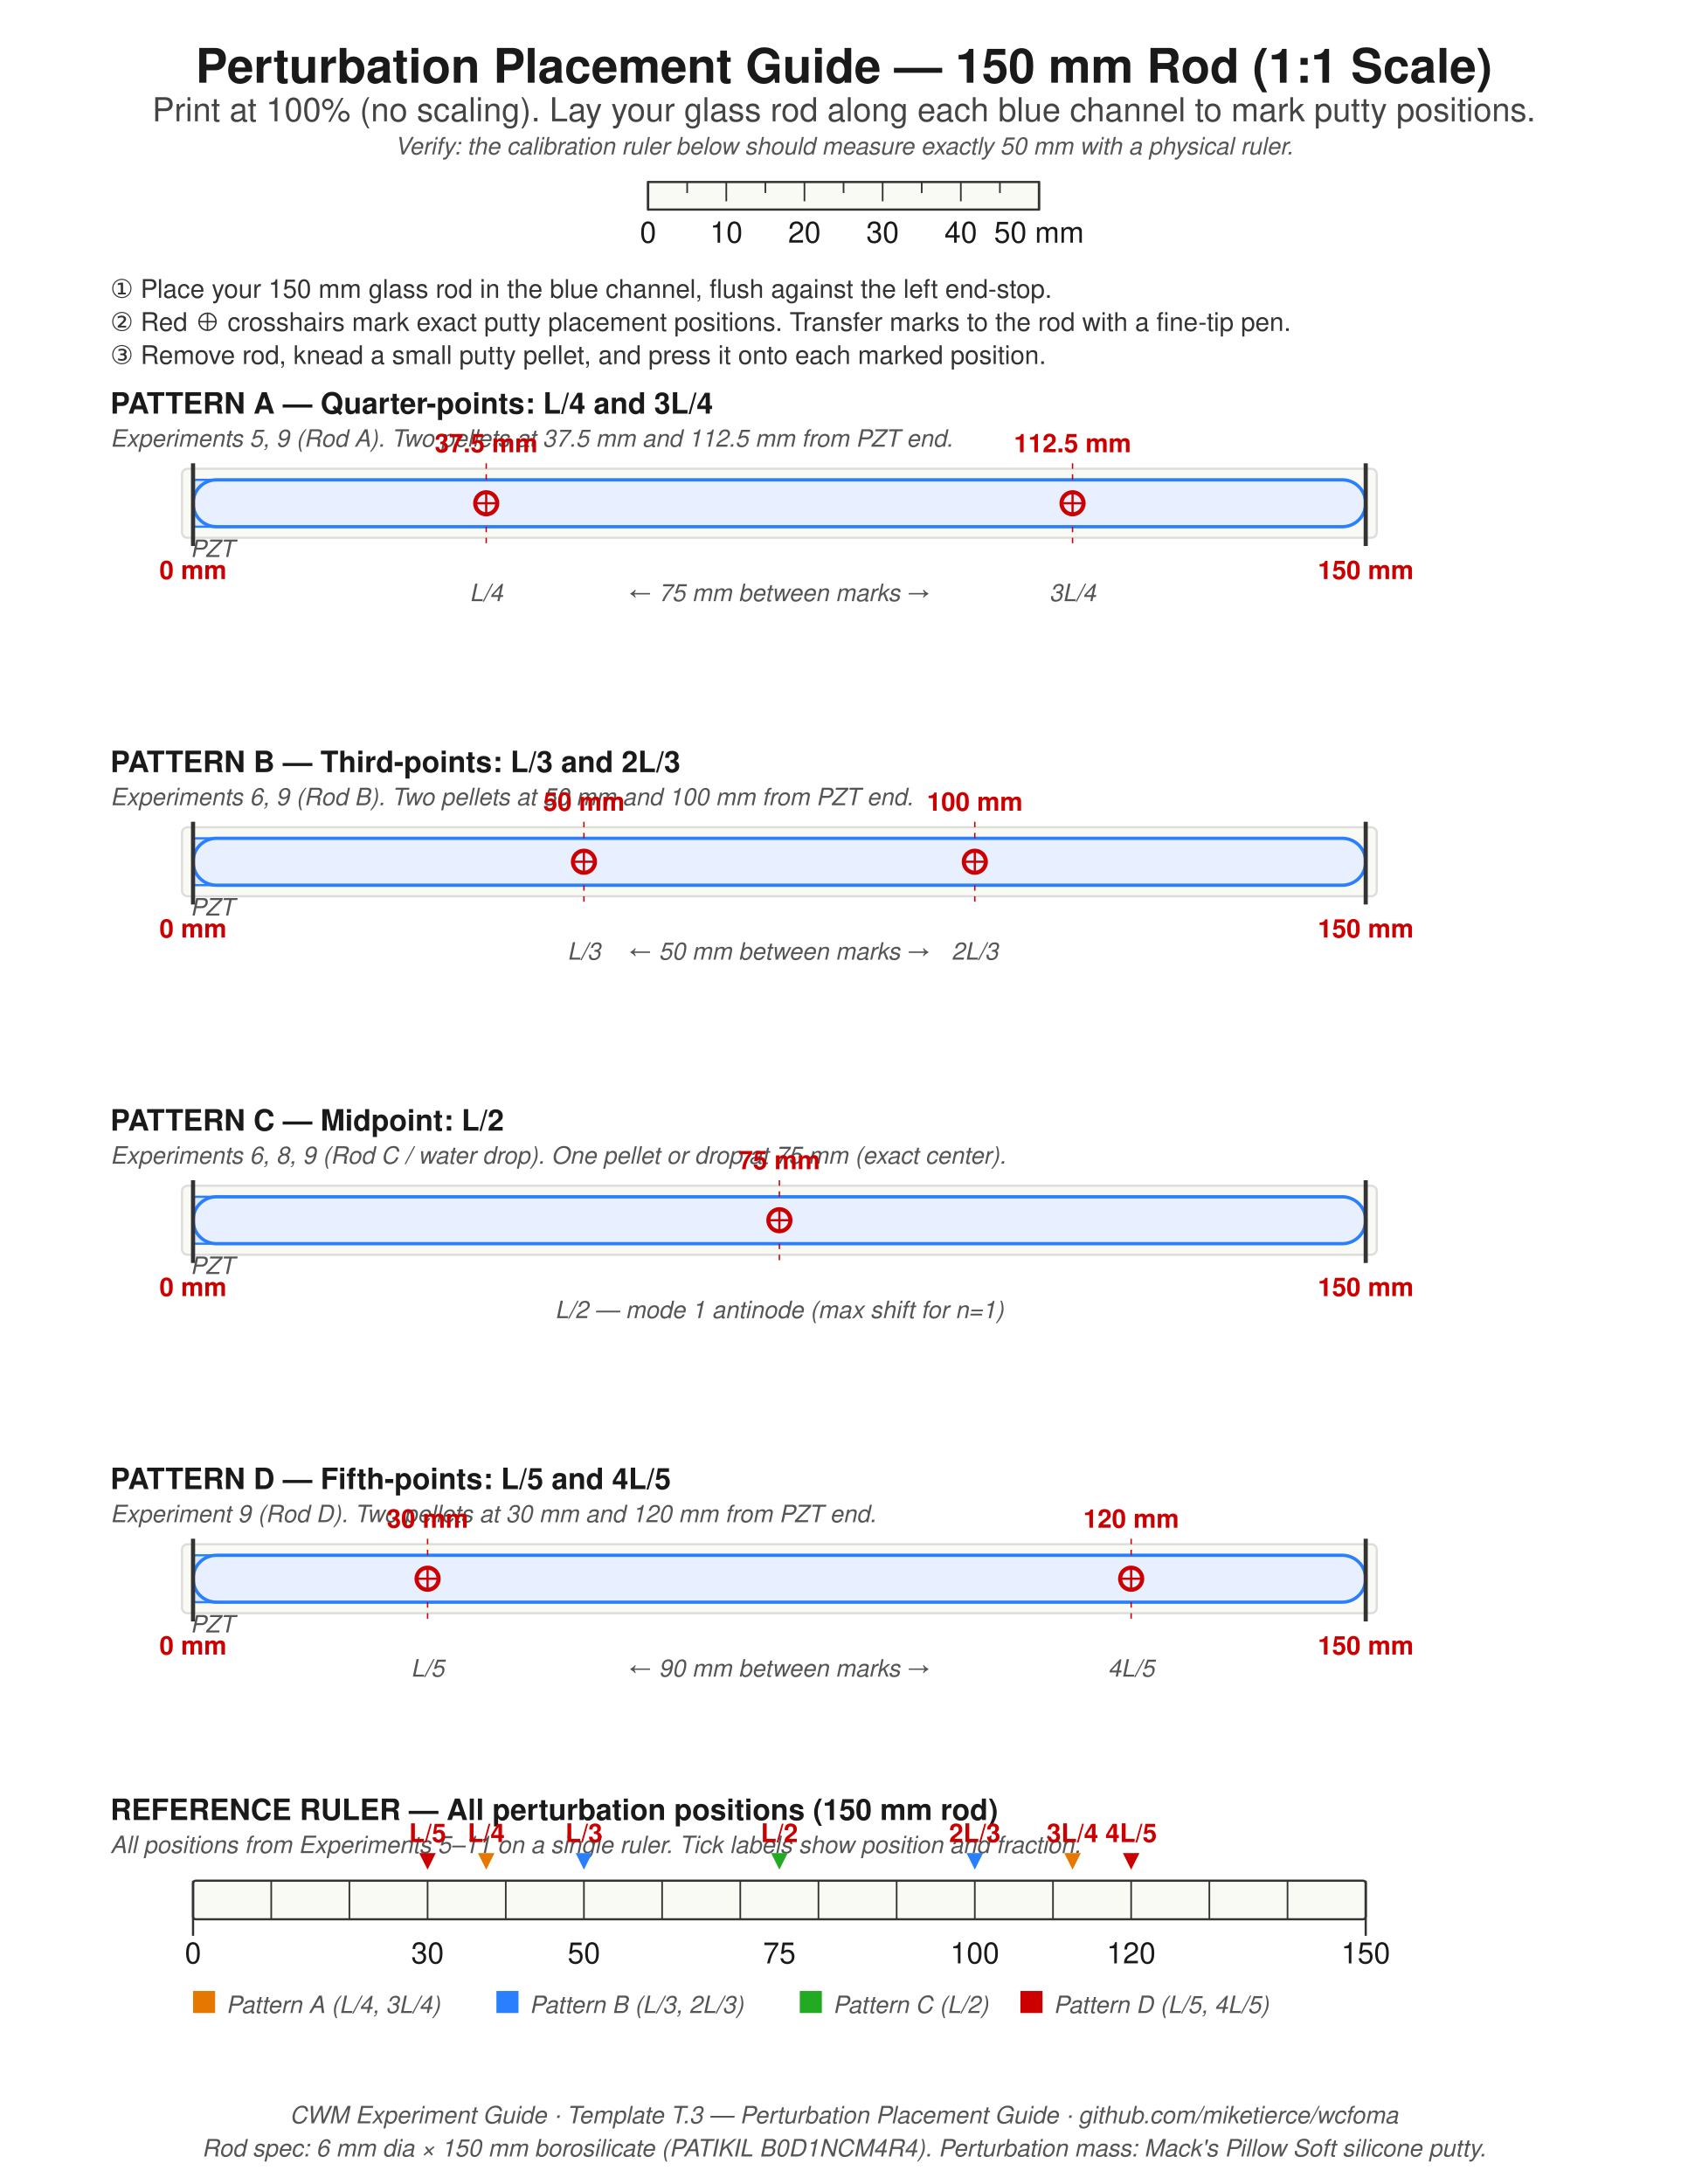
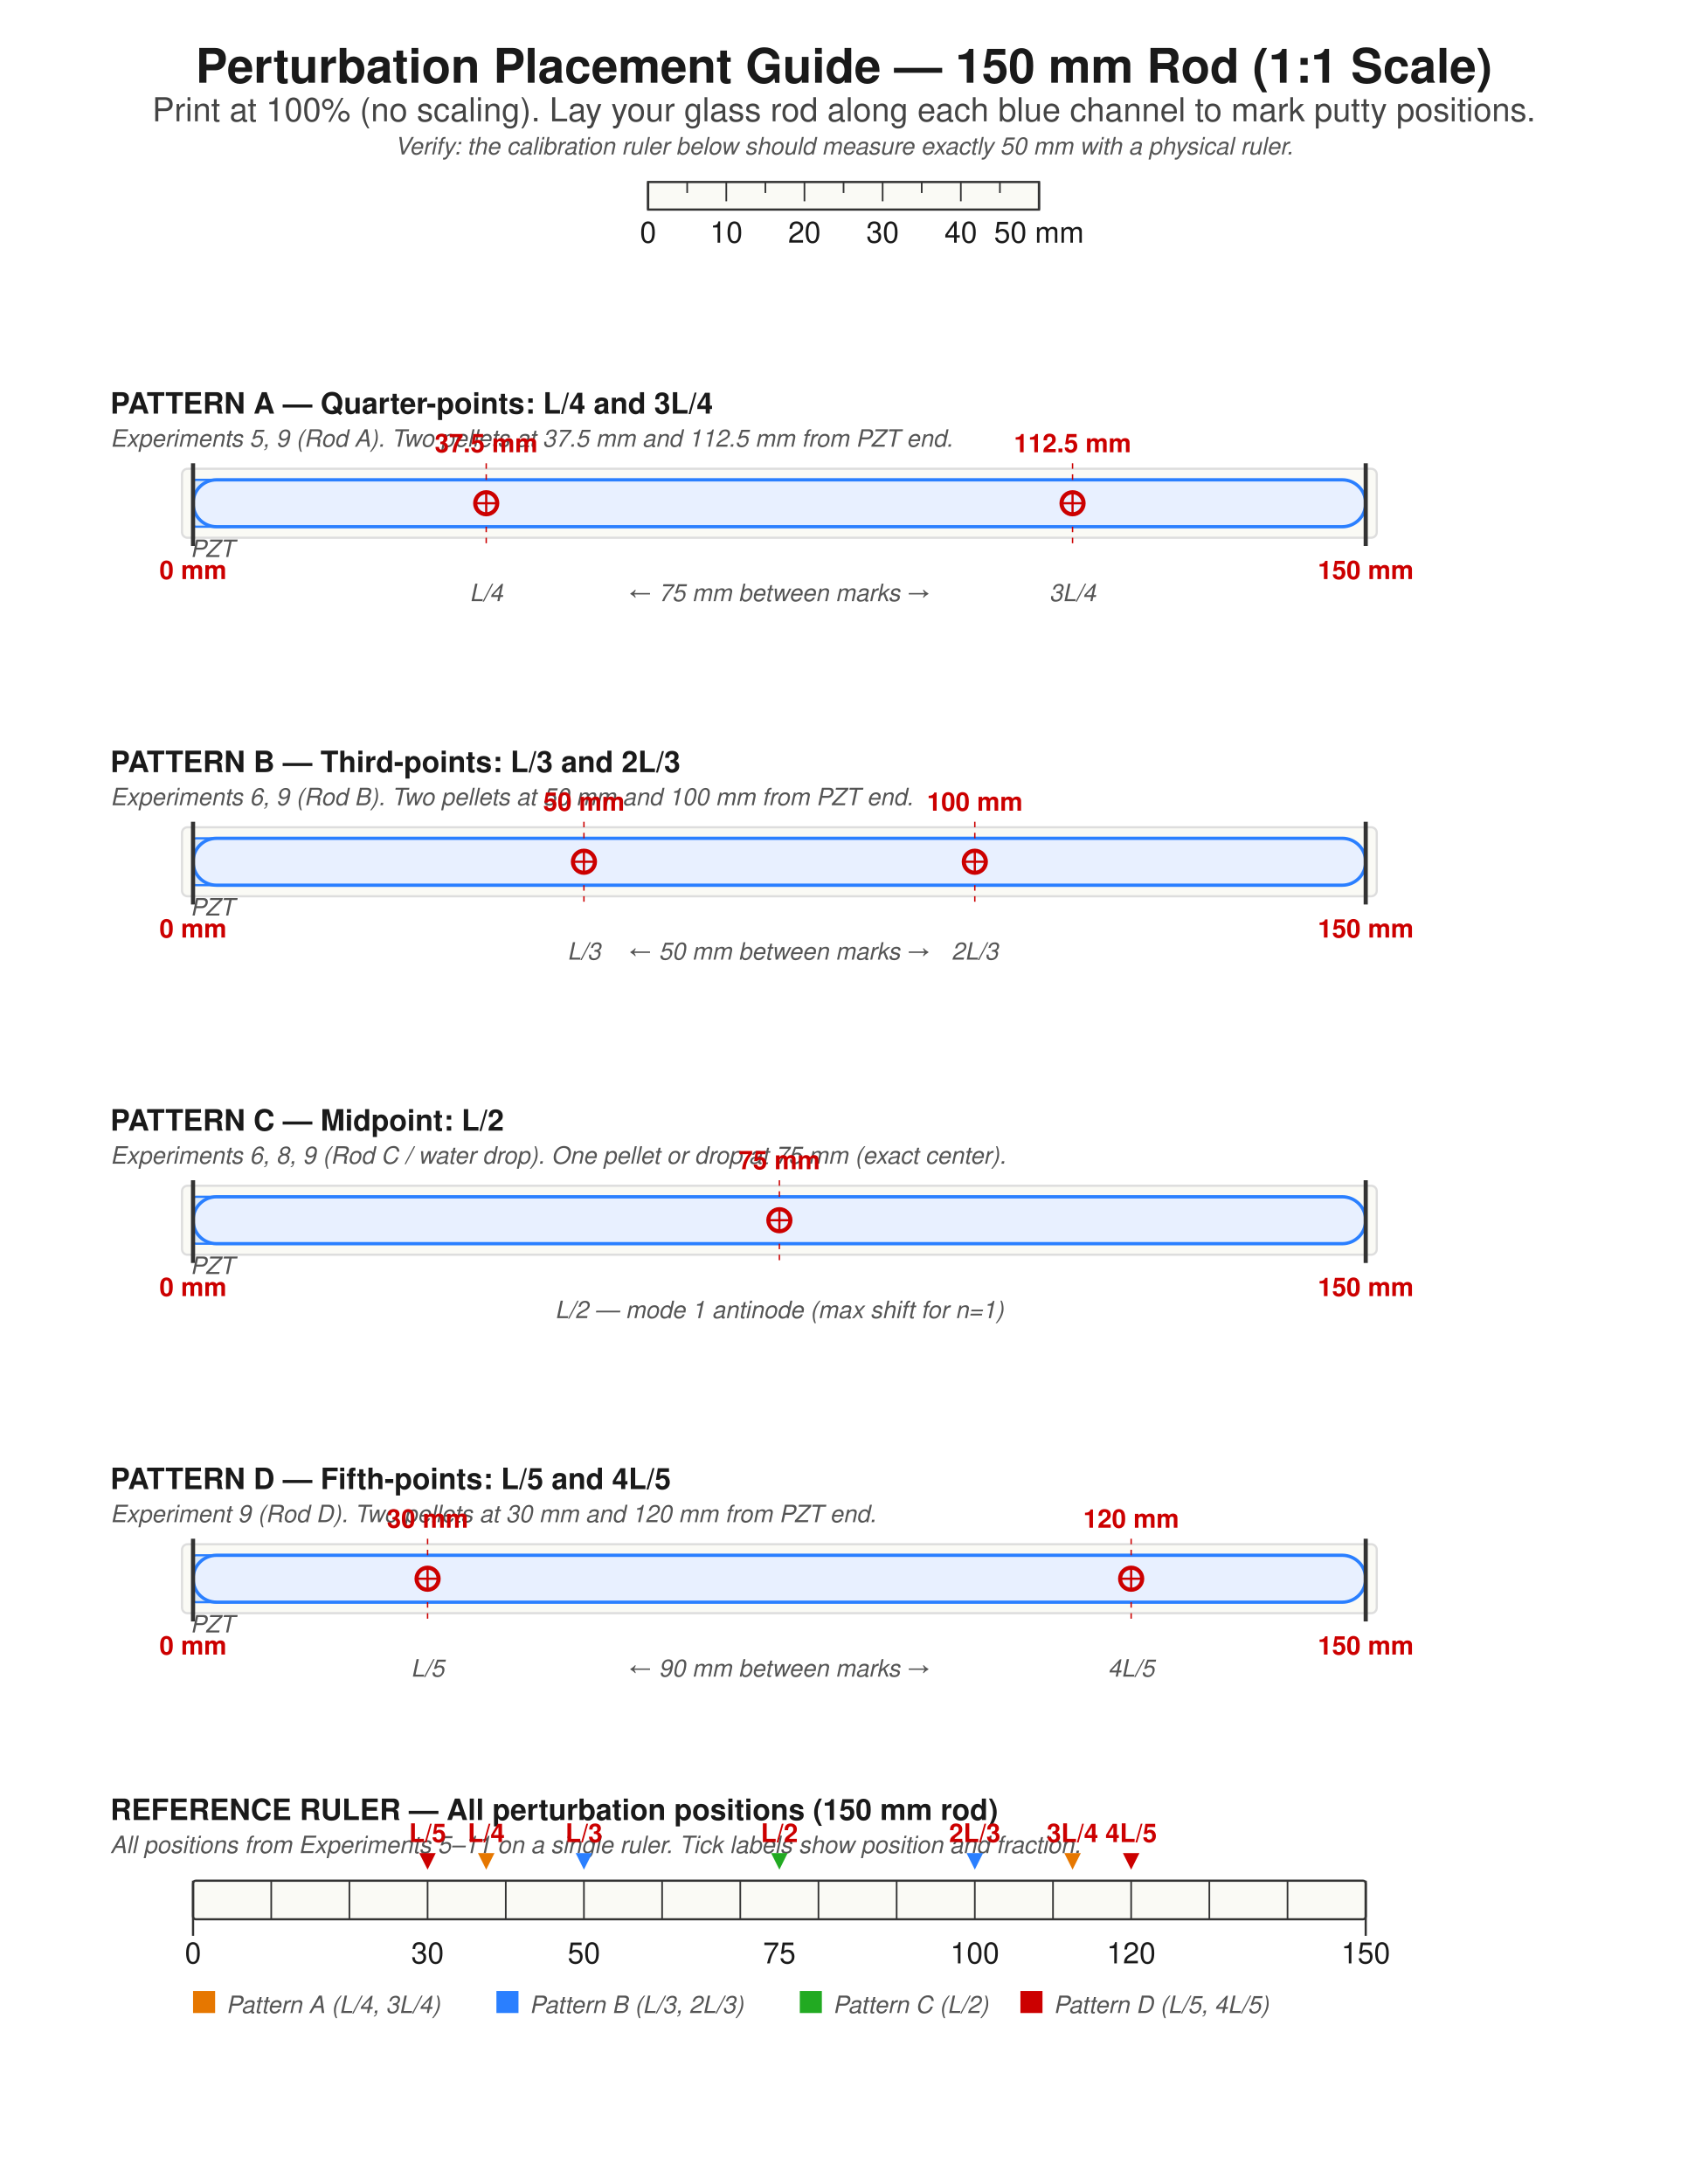
<svg xmlns="http://www.w3.org/2000/svg" viewBox="0 0 612 792" width="612" height="792">
  <style>
    text { font-family: 'Helvetica Neue', Helvetica, Arial, sans-serif; }
    .title { font-size: 13pt; font-weight: 700; fill: #1a1a1a; }
    .subtitle { font-size: 9pt; fill: #444; }
    .label { font-size: 8pt; fill: #1a1a1a; }
    .label-bold { font-size: 8pt; fill: #1a1a1a; font-weight: 700; }
    .dim { font-size: 7pt; fill: #c00; font-weight: 600; }
    .note { font-size: 6.5pt; fill: #555; font-style: italic; }
    .inst { font-size: 7pt; fill: #333; }
    .rod-outline { fill: #e8f0ff; stroke: #2a7fff; stroke-width: 1.2; }
    .rod-center { stroke: #2a7fff; stroke-width: 0.4; stroke-dasharray: 4,2; }
    .putty-mark { fill: #ff4444; stroke: #cc0000; stroke-width: 1.5; }
    .putty-ring { fill: none; stroke: #cc0000; stroke-width: 1.5; }
    .putty-cross { stroke: #cc0000; stroke-width: 0.8; }
    .tick { stroke: #333; stroke-width: 0.6; }
    .tick-major { stroke: #333; stroke-width: 0.8; }
    .ruler-bg { fill: #fafaf5; stroke: #333; stroke-width: 0.8; }
    .pattern-bg { fill: #fafaf5; stroke: #ddd; stroke-width: 0.8; }
    .dim-line { stroke: #c00; stroke-width: 0.5; }
    .dim-arrow { fill: #c00; stroke: none; }
    .guide-line { stroke: #cc0000; stroke-width: 0.5; stroke-dasharray: 2,2; }
    .pzt-zone { fill: #2a7fff; fill-opacity: 0.15; stroke: #2a7fff; stroke-width: 0.8; }
  </style>
  <text x="306" y="30" text-anchor="middle" class="title">Perturbation Placement Guide — 150 mm Rod (1:1 Scale)</text>
  <text x="306" y="44" text-anchor="middle" class="subtitle">Print at 100% (no scaling). Lay your glass rod along each blue channel to mark putty positions.</text>
  <text x="306" y="56" text-anchor="middle" class="note">Verify: the calibration ruler below should measure exactly 50 mm with a physical ruler.</text>
  <g transform="translate(235, 66)">
    <rect x="0" y="0" width="141.73" height="10" class="ruler-bg" />
    <line x1="0" y1="0" x2="0" y2="10" class="tick-major" />
    <line x1="28.35" y1="0" x2="28.35" y2="7" class="tick" />
    <line x1="56.69" y1="0" x2="56.69" y2="7" class="tick" />
    <line x1="85.04" y1="0" x2="85.04" y2="7" class="tick" />
    <line x1="113.39" y1="0" x2="113.39" y2="7" class="tick" />
    <line x1="141.73" y1="0" x2="141.73" y2="10" class="tick-major" />
    <line x1="14.17" y1="0" x2="14.17" y2="4" class="tick" />
    <line x1="42.52" y1="0" x2="42.52" y2="4" class="tick" />
    <line x1="70.87" y1="0" x2="70.87" y2="4" class="tick" />
    <line x1="99.21" y1="0" x2="99.21" y2="4" class="tick" />
    <line x1="127.56" y1="0" x2="127.56" y2="4" class="tick" />
    <text x="0" y="22" class="label" text-anchor="middle">0</text>
    <text x="28.35" y="22" class="label" text-anchor="middle">10</text>
    <text x="56.69" y="22" class="label" text-anchor="middle">20</text>
    <text x="85.04" y="22" class="label" text-anchor="middle">30</text>
    <text x="113.39" y="22" class="label" text-anchor="middle">40</text>
    <text x="141.73" y="22" class="label" text-anchor="middle">50 mm</text>
  </g>
-   <text x="40" y="108" class="inst">① Place your 150 mm glass rod in the blue channel, flush against the left end-stop.</text>
-   <text x="40" y="120" class="inst">② Red ⊕ crosshairs mark exact putty placement positions. Transfer marks to the rod with a fine-tip pen.</text>
-   <text x="40" y="132" class="inst">③ Remove rod, knead a small putty pellet, and press it onto each marked position.</text>
  <g transform="translate(0, 150)">
    <text x="40" y="0" class="label-bold">PATTERN A — Quarter-points: L/4 and 3L/4</text>
    <text x="40" y="12" class="note">Experiments 5, 9 (Rod A). Two pellets at 37.5 mm and 112.5 mm from PZT end.</text>
    <rect x="66" y="20" width="433.20" height="25.01" rx="2" class="pattern-bg" />
    <rect x="70" y="24" width="14.17" height="17.01" rx="1" class="pzt-zone" />
    <text x="77" y="52" text-anchor="middle" class="note" fill="#2a7fff">PZT</text>
    <rect x="70" y="24" width="425.20" height="17.01" rx="8.5" class="rod-outline" />
    <line x1="70" y1="18" x2="70" y2="48" stroke="#333" stroke-width="1.5" />
    <line x1="495.20" y1="18" x2="495.20" y2="48" stroke="#333" stroke-width="1.5" />
    <text x="70" y="60" text-anchor="middle" class="dim">0 mm</text>
    <text x="495.20" y="60" text-anchor="middle" class="dim">150 mm</text>
    <circle cx="176.30" cy="32.5" r="4" class="putty-ring" />
    <line x1="172.30" y1="32.5" x2="180.30" y2="32.5" class="putty-cross" />
    <line x1="176.30" y1="28.5" x2="176.30" y2="36.5" class="putty-cross" />
    <line x1="176.30" y1="18" x2="176.30" y2="24" class="guide-line" />
    <line x1="176.30" y1="41" x2="176.30" y2="48" class="guide-line" />
    <text x="176.30" y="14" text-anchor="middle" class="dim">37.5 mm</text>
    <text x="176.30" y="68" text-anchor="middle" class="note">L/4</text>
    <circle cx="388.90" cy="32.5" r="4" class="putty-ring" />
    <line x1="384.90" y1="32.5" x2="392.90" y2="32.5" class="putty-cross" />
    <line x1="388.90" y1="28.5" x2="388.90" y2="36.5" class="putty-cross" />
    <line x1="388.90" y1="18" x2="388.90" y2="24" class="guide-line" />
    <line x1="388.90" y1="41" x2="388.90" y2="48" class="guide-line" />
    <text x="388.90" y="14" text-anchor="middle" class="dim">112.5 mm</text>
    <text x="388.90" y="68" text-anchor="middle" class="note">3L/4</text>
    <text x="282.60" y="68" text-anchor="middle" class="note">← 75 mm between marks →</text>
  </g>
  <g transform="translate(0, 280)">
    <text x="40" y="0" class="label-bold">PATTERN B — Third-points: L/3 and 2L/3</text>
    <text x="40" y="12" class="note">Experiments 6, 9 (Rod B). Two pellets at 50 mm and 100 mm from PZT end.</text>
    <rect x="66" y="20" width="433.20" height="25.01" rx="2" class="pattern-bg" />
    <rect x="70" y="24" width="14.17" height="17.01" rx="1" class="pzt-zone" />
    <text x="77" y="52" text-anchor="middle" class="note" fill="#2a7fff">PZT</text>
    <rect x="70" y="24" width="425.20" height="17.01" rx="8.5" class="rod-outline" />
    <line x1="70" y1="18" x2="70" y2="48" stroke="#333" stroke-width="1.5" />
    <line x1="495.20" y1="18" x2="495.20" y2="48" stroke="#333" stroke-width="1.5" />
    <text x="70" y="60" text-anchor="middle" class="dim">0 mm</text>
    <text x="495.20" y="60" text-anchor="middle" class="dim">150 mm</text>
    <circle cx="211.73" cy="32.5" r="4" class="putty-ring" />
    <line x1="207.73" y1="32.5" x2="215.73" y2="32.5" class="putty-cross" />
    <line x1="211.73" y1="28.5" x2="211.73" y2="36.5" class="putty-cross" />
    <line x1="211.73" y1="18" x2="211.73" y2="24" class="guide-line" />
    <line x1="211.73" y1="41" x2="211.73" y2="48" class="guide-line" />
    <text x="211.73" y="14" text-anchor="middle" class="dim">50 mm</text>
    <text x="211.73" y="68" text-anchor="middle" class="note">L/3</text>
    <circle cx="353.46" cy="32.5" r="4" class="putty-ring" />
    <line x1="349.46" y1="32.5" x2="357.46" y2="32.5" class="putty-cross" />
    <line x1="353.46" y1="28.5" x2="353.46" y2="36.5" class="putty-cross" />
    <line x1="353.46" y1="18" x2="353.46" y2="24" class="guide-line" />
    <line x1="353.46" y1="41" x2="353.46" y2="48" class="guide-line" />
    <text x="353.46" y="14" text-anchor="middle" class="dim">100 mm</text>
    <text x="353.46" y="68" text-anchor="middle" class="note">2L/3</text>
    <text x="282.60" y="68" text-anchor="middle" class="note">← 50 mm between marks →</text>
  </g>
  <g transform="translate(0, 410)">
    <text x="40" y="0" class="label-bold">PATTERN C — Midpoint: L/2</text>
    <text x="40" y="12" class="note">Experiments 6, 8, 9 (Rod C / water drop). One pellet or drop at 75 mm (exact center).</text>
    <rect x="66" y="20" width="433.20" height="25.01" rx="2" class="pattern-bg" />
    <rect x="70" y="24" width="14.17" height="17.01" rx="1" class="pzt-zone" />
    <text x="77" y="52" text-anchor="middle" class="note" fill="#2a7fff">PZT</text>
    <rect x="70" y="24" width="425.20" height="17.01" rx="8.5" class="rod-outline" />
    <line x1="70" y1="18" x2="70" y2="48" stroke="#333" stroke-width="1.5" />
    <line x1="495.20" y1="18" x2="495.20" y2="48" stroke="#333" stroke-width="1.5" />
    <text x="70" y="60" text-anchor="middle" class="dim">0 mm</text>
    <text x="495.20" y="60" text-anchor="middle" class="dim">150 mm</text>
    <circle cx="282.60" cy="32.5" r="4" class="putty-ring" />
    <line x1="278.60" y1="32.5" x2="286.60" y2="32.5" class="putty-cross" />
    <line x1="282.60" y1="28.5" x2="282.60" y2="36.5" class="putty-cross" />
    <line x1="282.60" y1="18" x2="282.60" y2="24" class="guide-line" />
    <line x1="282.60" y1="41" x2="282.60" y2="48" class="guide-line" />
    <text x="282.60" y="14" text-anchor="middle" class="dim">75 mm</text>
    <text x="282.60" y="68" text-anchor="middle" class="note">L/2 — mode 1 antinode (max shift for n=1)</text>
  </g>
  <g transform="translate(0, 540)">
    <text x="40" y="0" class="label-bold">PATTERN D — Fifth-points: L/5 and 4L/5</text>
    <text x="40" y="12" class="note">Experiment 9 (Rod D). Two pellets at 30 mm and 120 mm from PZT end.</text>
    <rect x="66" y="20" width="433.20" height="25.01" rx="2" class="pattern-bg" />
    <rect x="70" y="24" width="14.17" height="17.01" rx="1" class="pzt-zone" />
    <text x="77" y="52" text-anchor="middle" class="note" fill="#2a7fff">PZT</text>
    <rect x="70" y="24" width="425.20" height="17.01" rx="8.5" class="rod-outline" />
    <line x1="70" y1="18" x2="70" y2="48" stroke="#333" stroke-width="1.5" />
    <line x1="495.20" y1="18" x2="495.20" y2="48" stroke="#333" stroke-width="1.5" />
    <text x="70" y="60" text-anchor="middle" class="dim">0 mm</text>
    <text x="495.20" y="60" text-anchor="middle" class="dim">150 mm</text>
    <circle cx="155.04" cy="32.5" r="4" class="putty-ring" />
    <line x1="151.04" y1="32.5" x2="159.04" y2="32.5" class="putty-cross" />
    <line x1="155.04" y1="28.5" x2="155.04" y2="36.5" class="putty-cross" />
    <line x1="155.04" y1="18" x2="155.04" y2="24" class="guide-line" />
    <line x1="155.04" y1="41" x2="155.04" y2="48" class="guide-line" />
    <text x="155.04" y="14" text-anchor="middle" class="dim">30 mm</text>
    <text x="155.04" y="68" text-anchor="middle" class="note">L/5</text>
    <circle cx="410.15" cy="32.5" r="4" class="putty-ring" />
    <line x1="406.15" y1="32.5" x2="414.15" y2="32.5" class="putty-cross" />
    <line x1="410.15" y1="28.5" x2="410.15" y2="36.5" class="putty-cross" />
    <line x1="410.15" y1="18" x2="410.15" y2="24" class="guide-line" />
    <line x1="410.15" y1="41" x2="410.15" y2="48" class="guide-line" />
    <text x="410.15" y="14" text-anchor="middle" class="dim">120 mm</text>
    <text x="410.15" y="68" text-anchor="middle" class="note">4L/5</text>
    <text x="282.60" y="68" text-anchor="middle" class="note">← 90 mm between marks →</text>
  </g>
  <g transform="translate(0, 660)">
    <text x="40" y="0" class="label-bold">REFERENCE RULER — All perturbation positions (150 mm rod)</text>
    <text x="40" y="12" class="note">All positions from Experiments 5–11 on a single ruler. Tick labels show position and fraction.</text>
    <rect x="70" y="22" width="425.20" height="14" rx="1" class="ruler-bg" />
    <line x1="70" y1="22" x2="70" y2="42" class="tick-major" />
    <line x1="98.35" y1="22" x2="98.35" y2="36" class="tick" />
    <line x1="126.69" y1="22" x2="126.69" y2="36" class="tick" />
    <line x1="155.04" y1="22" x2="155.04" y2="36" class="tick" />
    <line x1="183.39" y1="22" x2="183.39" y2="36" class="tick" />
    <line x1="211.73" y1="22" x2="211.73" y2="36" class="tick" />
    <line x1="240.08" y1="22" x2="240.08" y2="36" class="tick" />
    <line x1="268.42" y1="22" x2="268.42" y2="36" class="tick" />
    <line x1="296.77" y1="22" x2="296.77" y2="36" class="tick" />
    <line x1="325.12" y1="22" x2="325.12" y2="36" class="tick" />
    <line x1="353.46" y1="22" x2="353.46" y2="36" class="tick" />
    <line x1="381.81" y1="22" x2="381.81" y2="36" class="tick" />
    <line x1="410.15" y1="22" x2="410.15" y2="36" class="tick" />
    <line x1="438.50" y1="22" x2="438.50" y2="36" class="tick" />
    <line x1="466.85" y1="22" x2="466.85" y2="36" class="tick" />
    <line x1="495.20" y1="22" x2="495.20" y2="42" class="tick-major" />
    <text x="70" y="52" text-anchor="middle" class="label">0</text>
    <text x="155.04" y="52" text-anchor="middle" class="label">30</text>
    <text x="211.73" y="52" text-anchor="middle" class="label">50</text>
    <text x="282.60" y="52" text-anchor="middle" class="label">75</text>
    <text x="353.46" y="52" text-anchor="middle" class="label">100</text>
    <text x="410.15" y="52" text-anchor="middle" class="label">120</text>
    <text x="495.20" y="52" text-anchor="middle" class="label">150</text>
    <polygon points="155.04,18 152,12 158,12" fill="#cc0000" />
    <text x="155.04" y="8" text-anchor="middle" class="dim">L/5</text>
    <polygon points="176.30,18 173.3,12 179.3,12" fill="#e67700" />
    <text x="176.30" y="8" text-anchor="middle" class="dim" fill="#e67700">L/4</text>
    <polygon points="211.73,18 208.73,12 214.73,12" fill="#2a7fff" />
    <text x="211.73" y="8" text-anchor="middle" class="dim" fill="#2a7fff">L/3</text>
    <polygon points="282.60,18 279.6,12 285.6,12" fill="#22aa22" />
    <text x="282.60" y="8" text-anchor="middle" class="dim" fill="#22aa22">L/2</text>
    <polygon points="353.46,18 350.46,12 356.46,12" fill="#2a7fff" />
    <text x="353.46" y="8" text-anchor="middle" class="dim" fill="#2a7fff">2L/3</text>
    <polygon points="388.90,18 385.9,12 391.9,12" fill="#e67700" />
    <text x="388.90" y="8" text-anchor="middle" class="dim" fill="#e67700">3L/4</text>
    <polygon points="410.15,18 407.15,12 413.15,12" fill="#cc0000" />
    <text x="410.15" y="8" text-anchor="middle" class="dim">4L/5</text>
    <g transform="translate(70, 62)">
      <rect x="0" y="0" width="8" height="8" fill="#e67700" />
      <text x="12" y="8" class="note" fill="#333">Pattern A (L/4, 3L/4)</text>
      <rect x="110" y="0" width="8" height="8" fill="#2a7fff" />
      <text x="122" y="8" class="note" fill="#333">Pattern B (L/3, 2L/3)</text>
      <rect x="220" y="0" width="8" height="8" fill="#22aa22" />
      <text x="232" y="8" class="note" fill="#333">Pattern C (L/2)</text>
      <rect x="300" y="0" width="8" height="8" fill="#cc0000" />
      <text x="312" y="8" class="note" fill="#333">Pattern D (L/5, 4L/5)</text>
    </g>
  </g>
-   <text x="306" y="770" text-anchor="middle" class="note">CWM Experiment Guide · Template T.3 — Perturbation Placement Guide · github.com/miketierce/wcfoma</text>
-   <text x="306" y="782" text-anchor="middle" class="note">Rod spec: 6 mm dia × 150 mm borosilicate (PATIKIL B0D1NCM4R4). Perturbation mass: Mack's Pillow Soft silicone putty.</text>
</svg>
